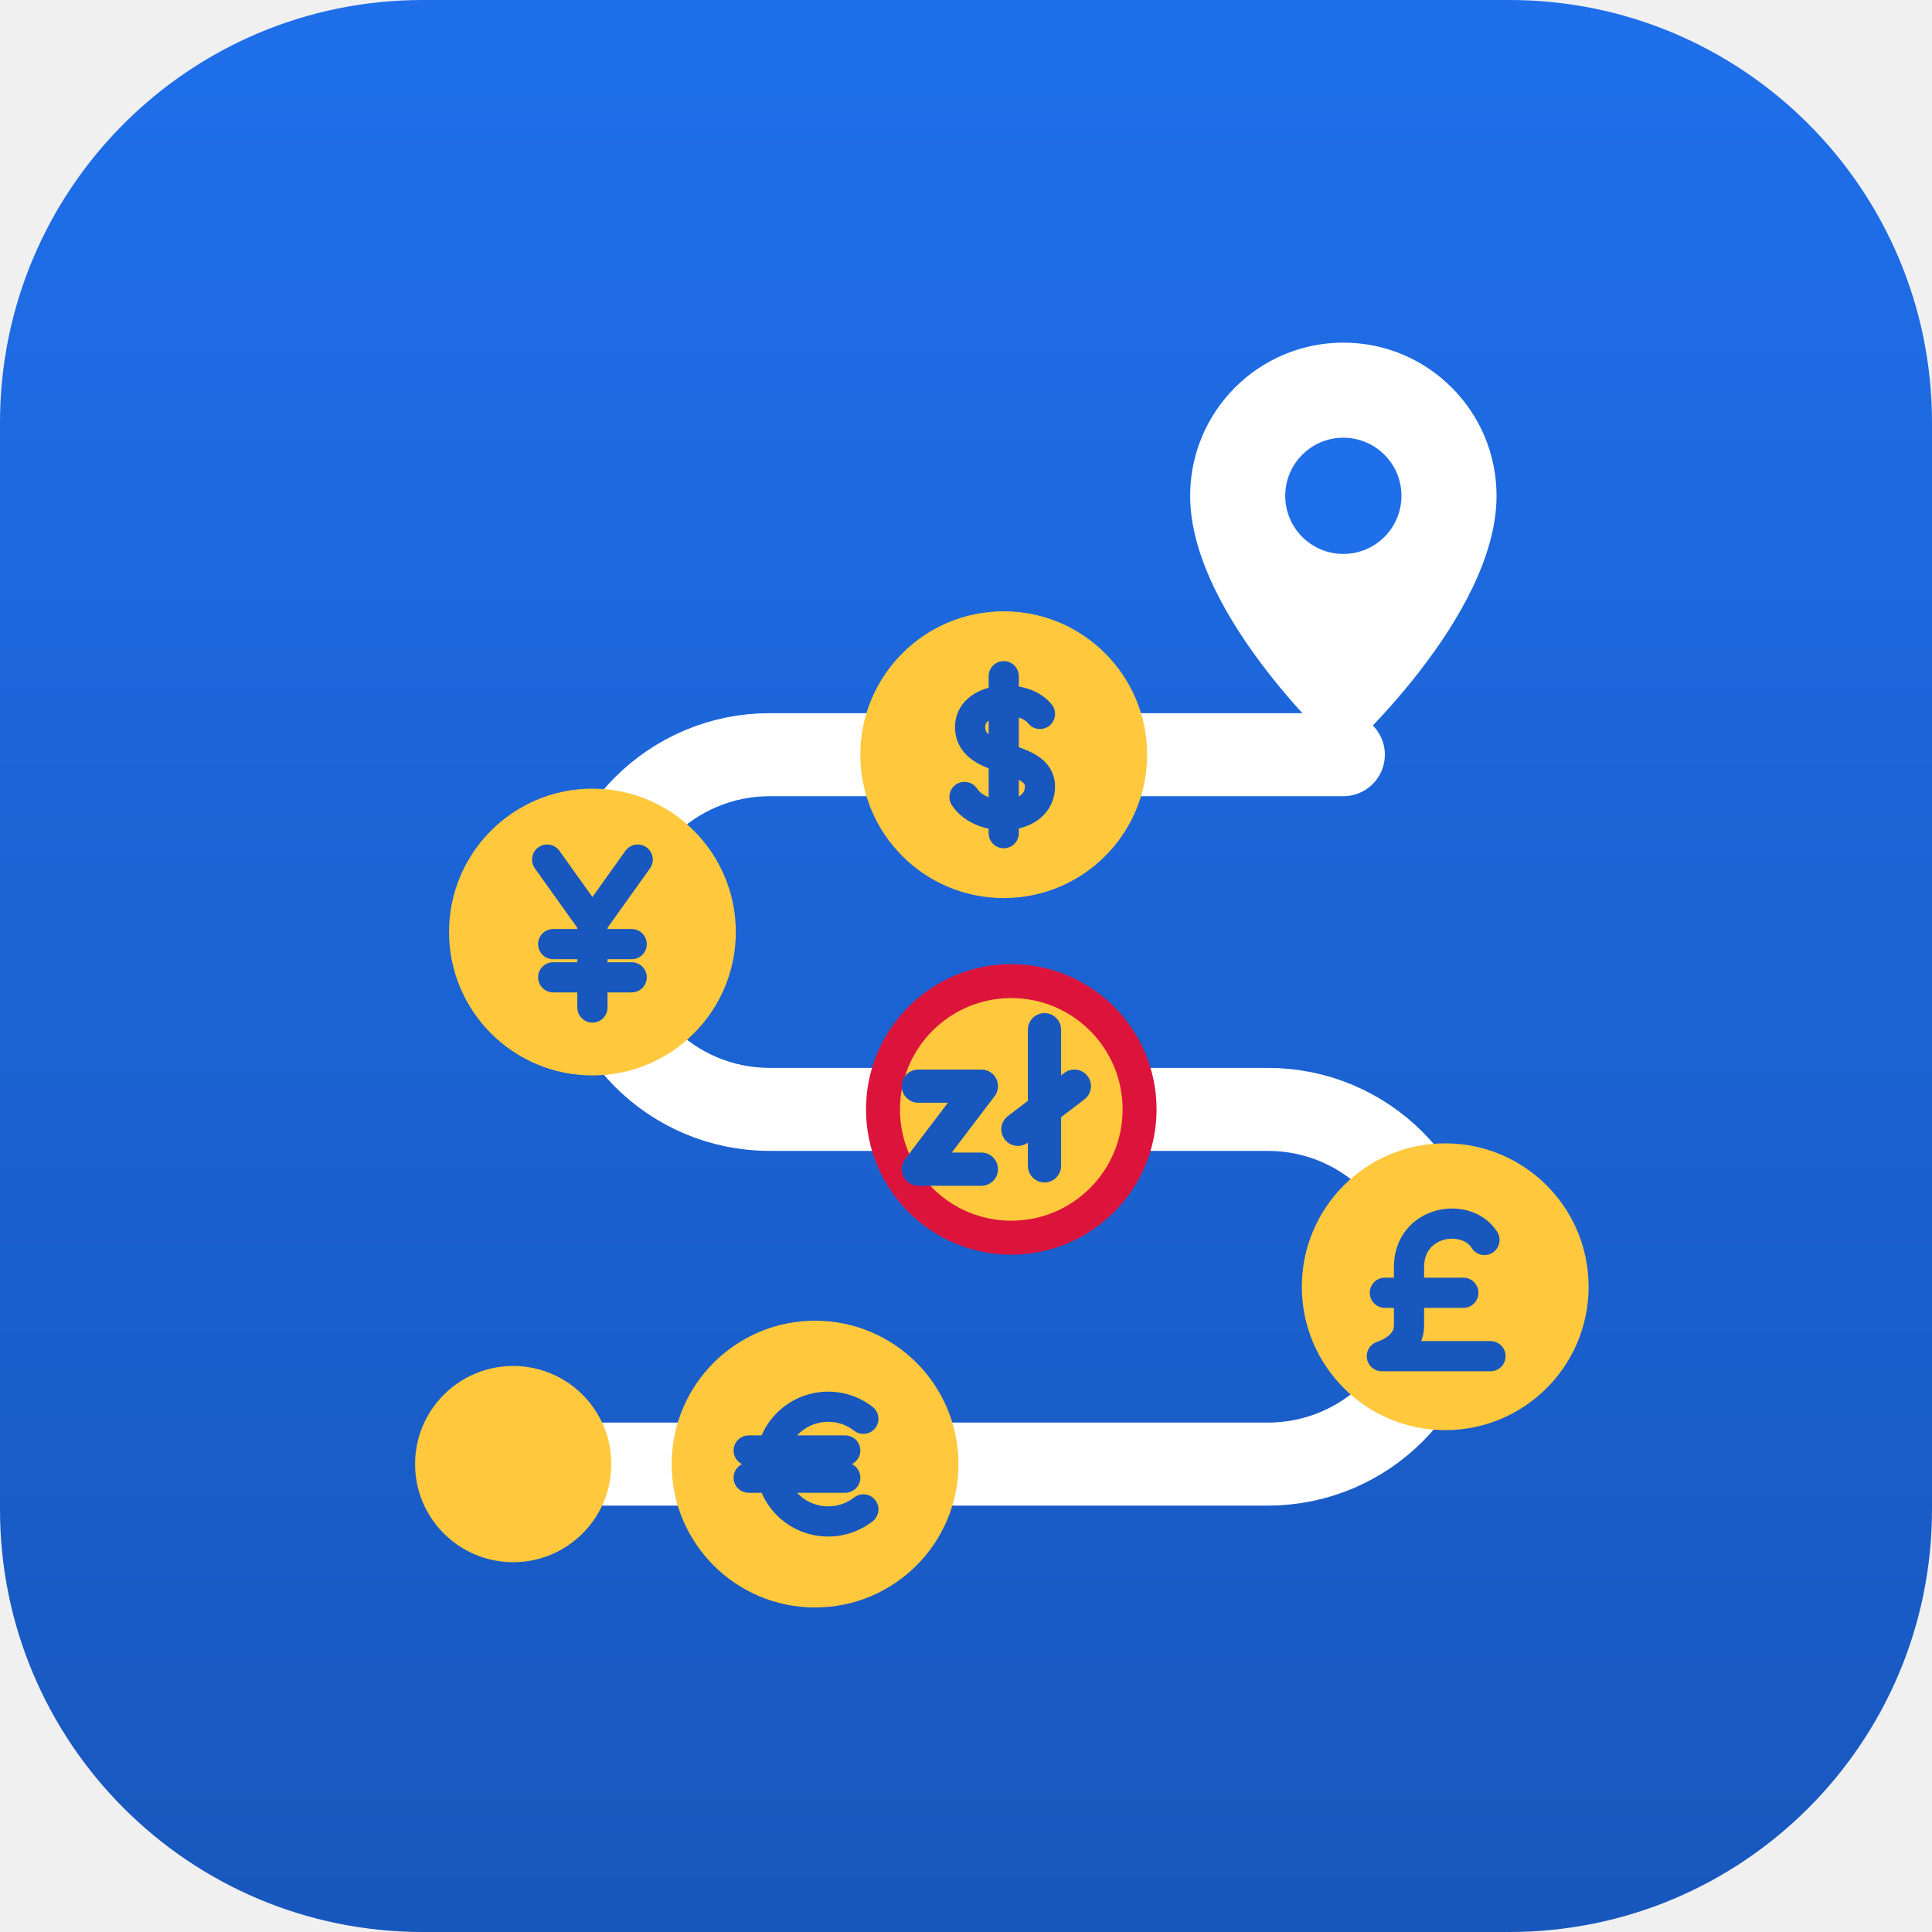
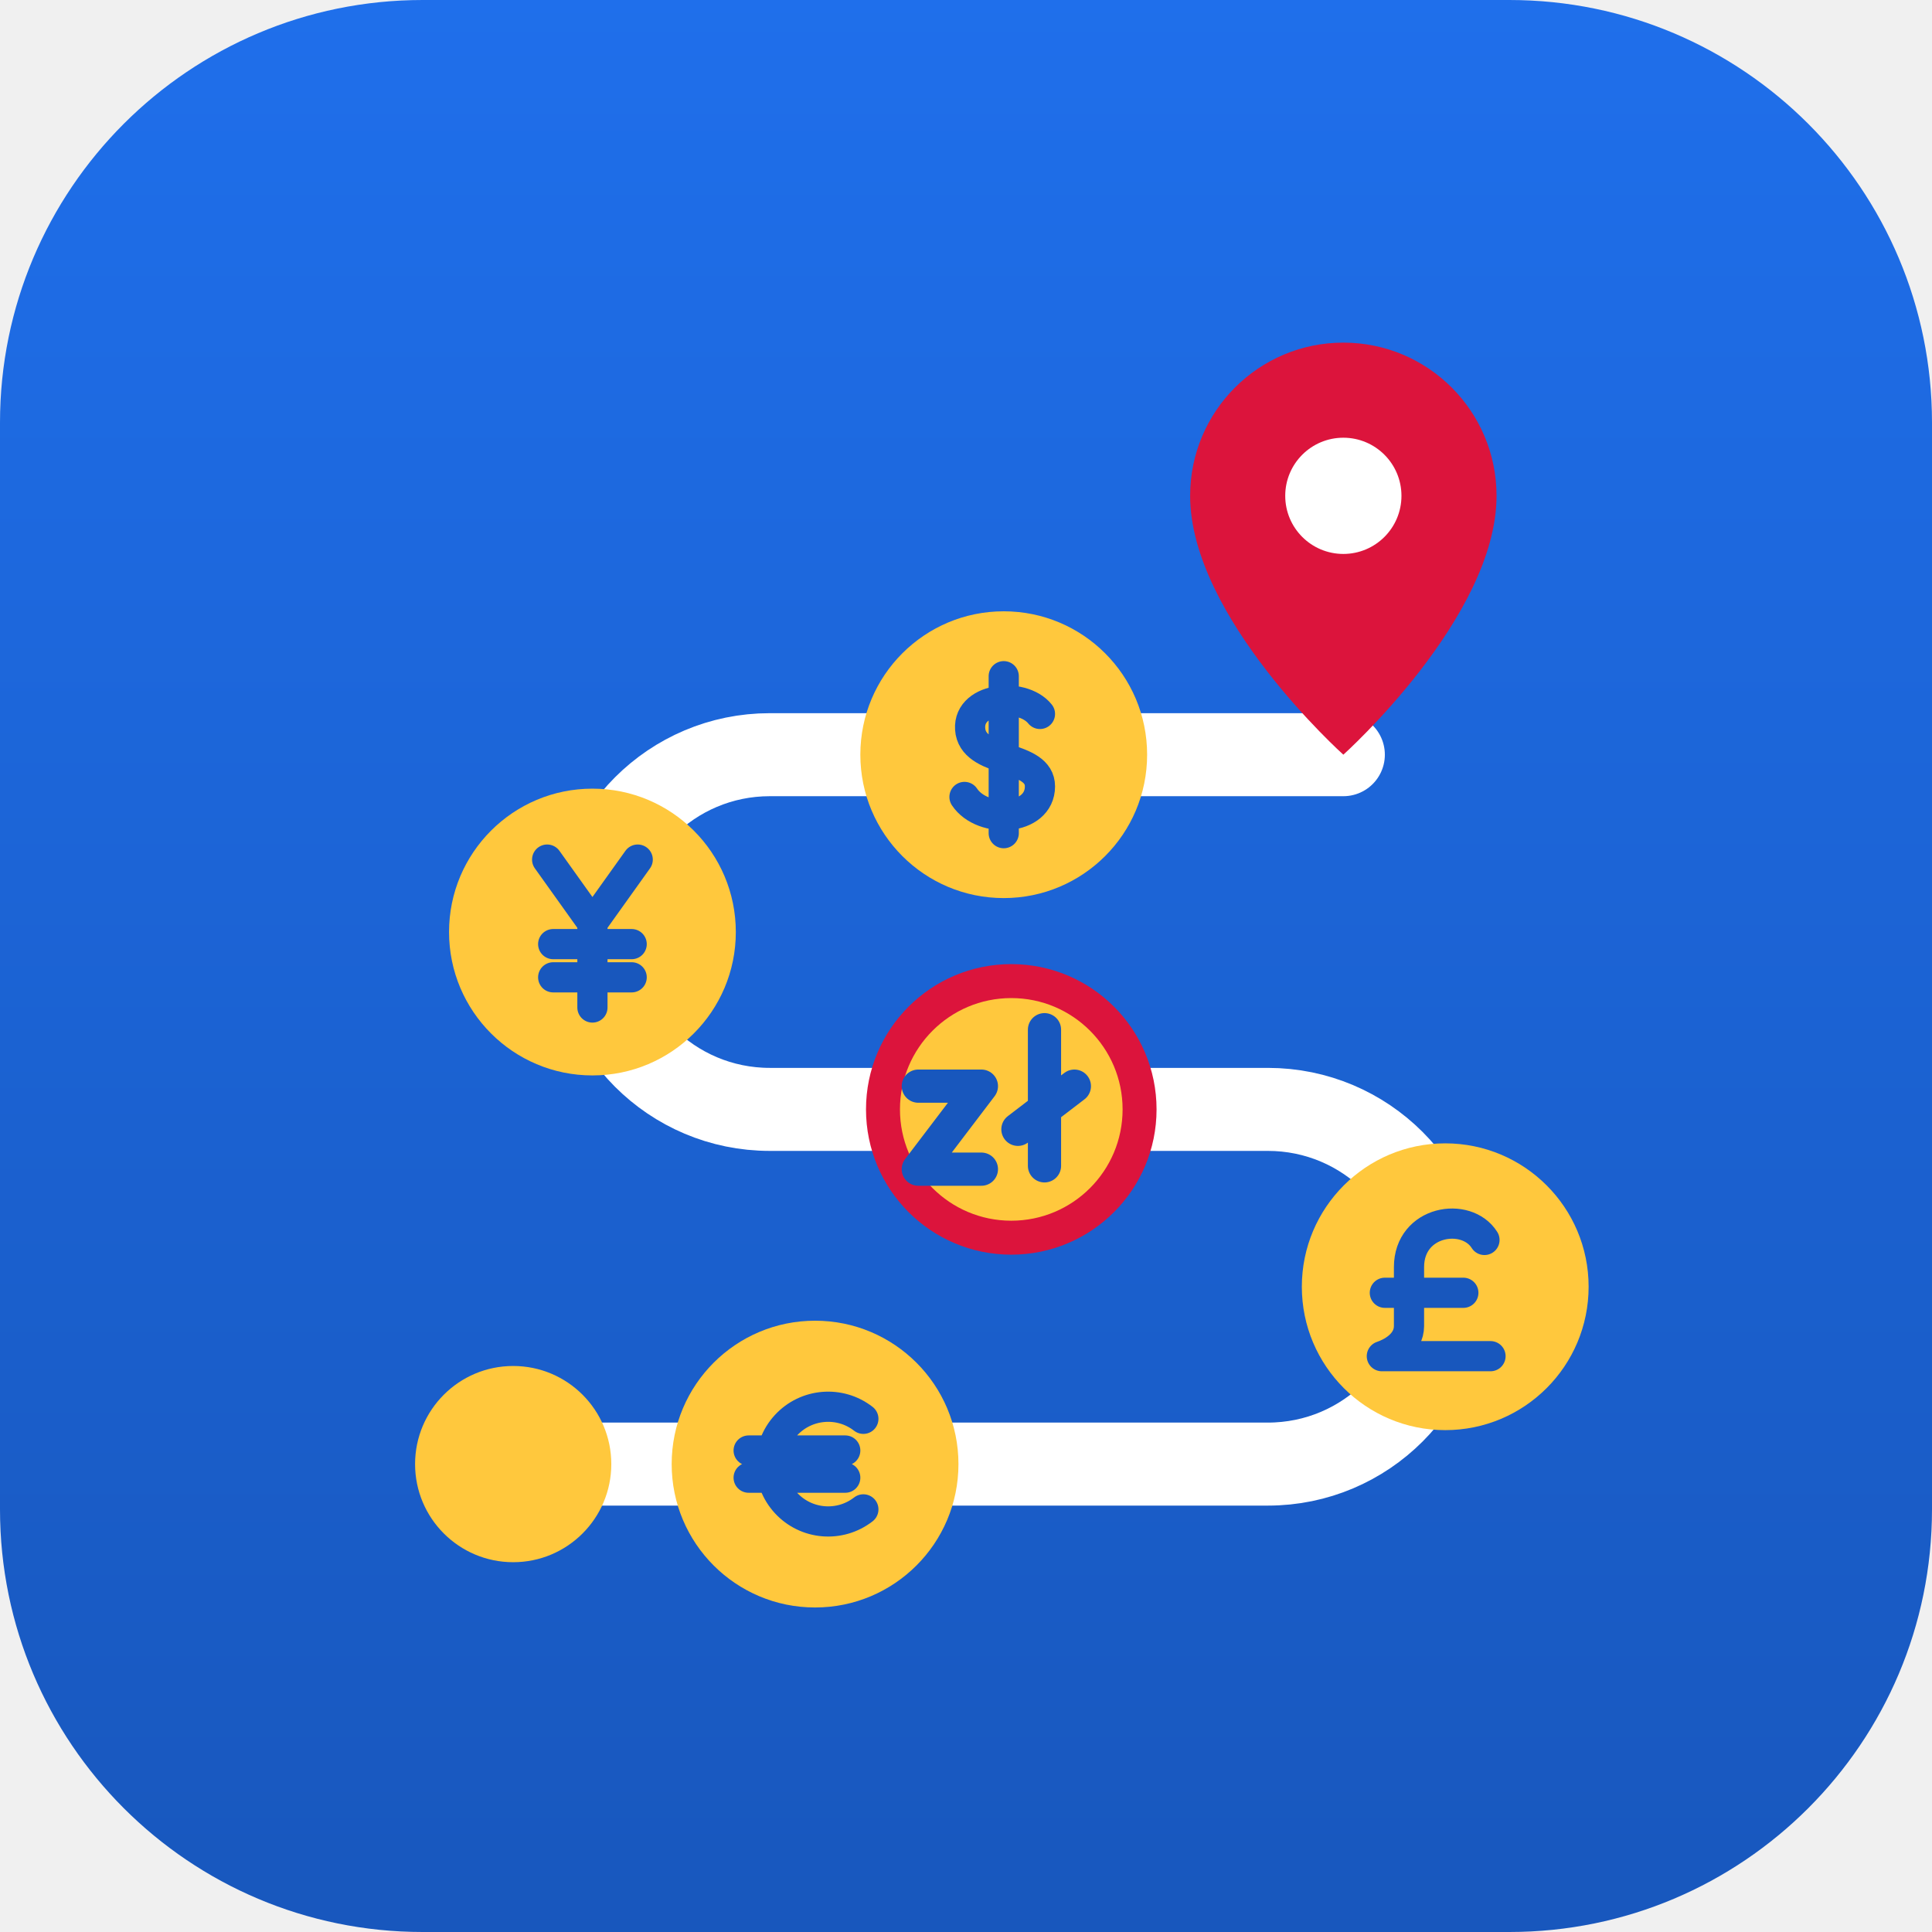
<svg xmlns="http://www.w3.org/2000/svg" viewBox="0 0 512 512">
  <defs>
    <linearGradient id="g" x1="0" y1="0" x2="0" y2="1">
      <stop offset="0" stop-color="#1f6feb" />
      <stop offset="1" stop-color="#1857bd" />
    </linearGradient>
  </defs>
  <rect width="512" height="512" rx="112" fill="url(#g)" />
  <path d="M136 388H336A47 47 0 0 0 336 294H204A47 47 0 0 1 204 200H356" fill="none" stroke="#fff" stroke-width="22" stroke-linecap="round" />
  <circle cx="136" cy="388" r="26" fill="#ffc83d" />
  <circle cx="216" cy="388" r="38" fill="#ffc83d" />
  <g transform="translate(216 388) scale(0.4)" fill="none" stroke="#1857bd" stroke-width="20" stroke-linecap="round" stroke-linejoin="round">
    <path d="M32 -30A38 38 0 1 0 32 30M-44 -9H20M-44 9H20" />
  </g>
  <circle cx="383" cy="341" r="38" fill="#ffc83d" />
  <g transform="translate(383 341) scale(0.4)" fill="none" stroke="#1857bd" stroke-width="20" stroke-linecap="round" stroke-linejoin="round">
    <path d="M26 -31C14 -50 -24 -44 -24 -13V26M-24 26C-24 38 -36 44 -42 46H30M-40 4H12" />
  </g>
  <circle cx="268" cy="294" r="38" fill="#ffc83d" />
  <circle cx="268" cy="294" r="34" fill="none" stroke="#dc143c" stroke-width="9" />
  <g transform="translate(268 294) scale(0.44)" fill="none" stroke="#1857bd" stroke-width="20" stroke-linecap="round" stroke-linejoin="round">
    <path d="M-56 -14H-18L-56 36H-18M20 -48V34M4 12L38 -14" />
  </g>
  <circle cx="157" cy="247" r="38" fill="#ffc83d" />
  <g transform="translate(157 247) scale(0.4)" fill="none" stroke="#1857bd" stroke-width="20" stroke-linecap="round" stroke-linejoin="round">
    <path d="M-30 -48L0 -6L30 -48M0 -6V50M-26 8H26M-26 30H26" />
  </g>
  <circle cx="266" cy="200" r="38" fill="#ffc83d" />
  <g transform="translate(266 200) scale(0.4)" fill="none" stroke="#1857bd" stroke-width="20" stroke-linecap="round" stroke-linejoin="round">
    <path d="M24 -27C12 -42 -26 -38 -22 -15C-18 6 24 0 24 21C24 44 -14 46 -26 28M0 -52V52" />
  </g>
  <g transform="translate(356 200) scale(.7)">
-     <path d="M0 0c0 0 -58 -52 -58 -98a58 58 0 0 1 116 0c0 46 -58 98 -58 98z" fill="#fff" />
-     <circle cx="0" cy="-98" r="22" fill="#1f6feb" />
+     <path d="M0 0c0 0 -58 -52 -58 -98a58 58 0 0 1 116 0c0 46 -58 98 -58 98z" fill="#dc143c" />
+     <circle cx="0" cy="-98" r="22" fill="#fff" />
  </g>
</svg>
